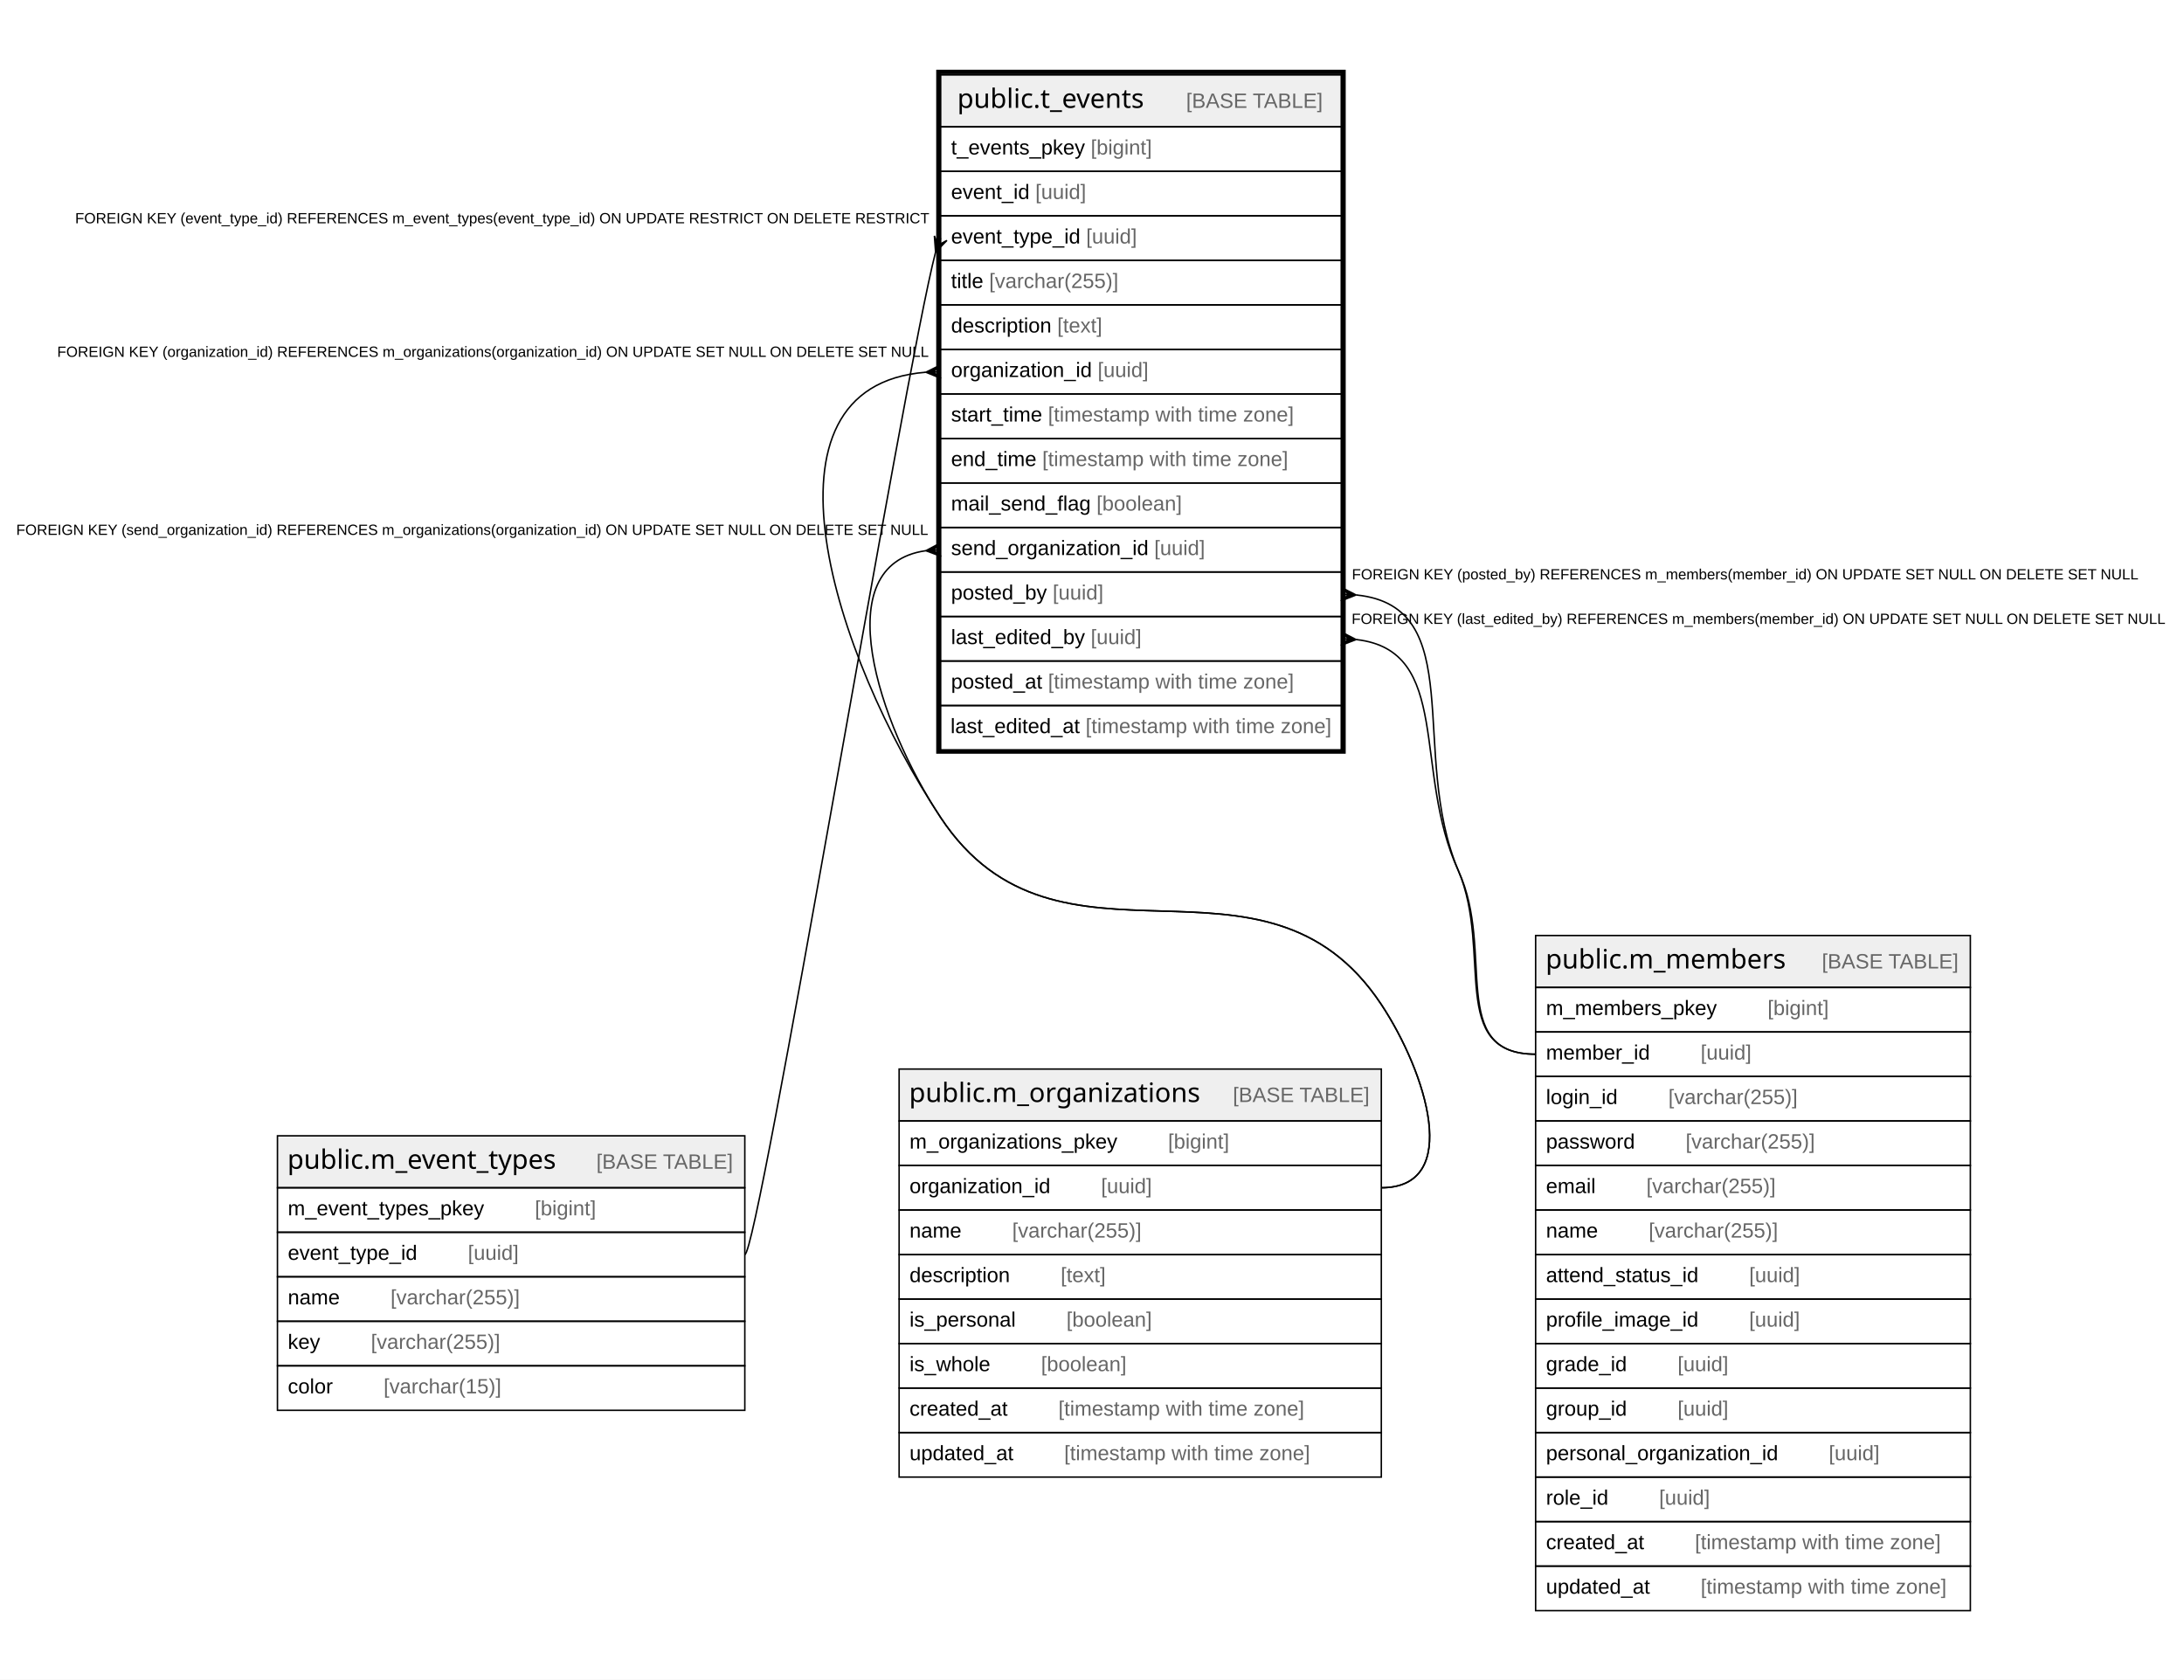
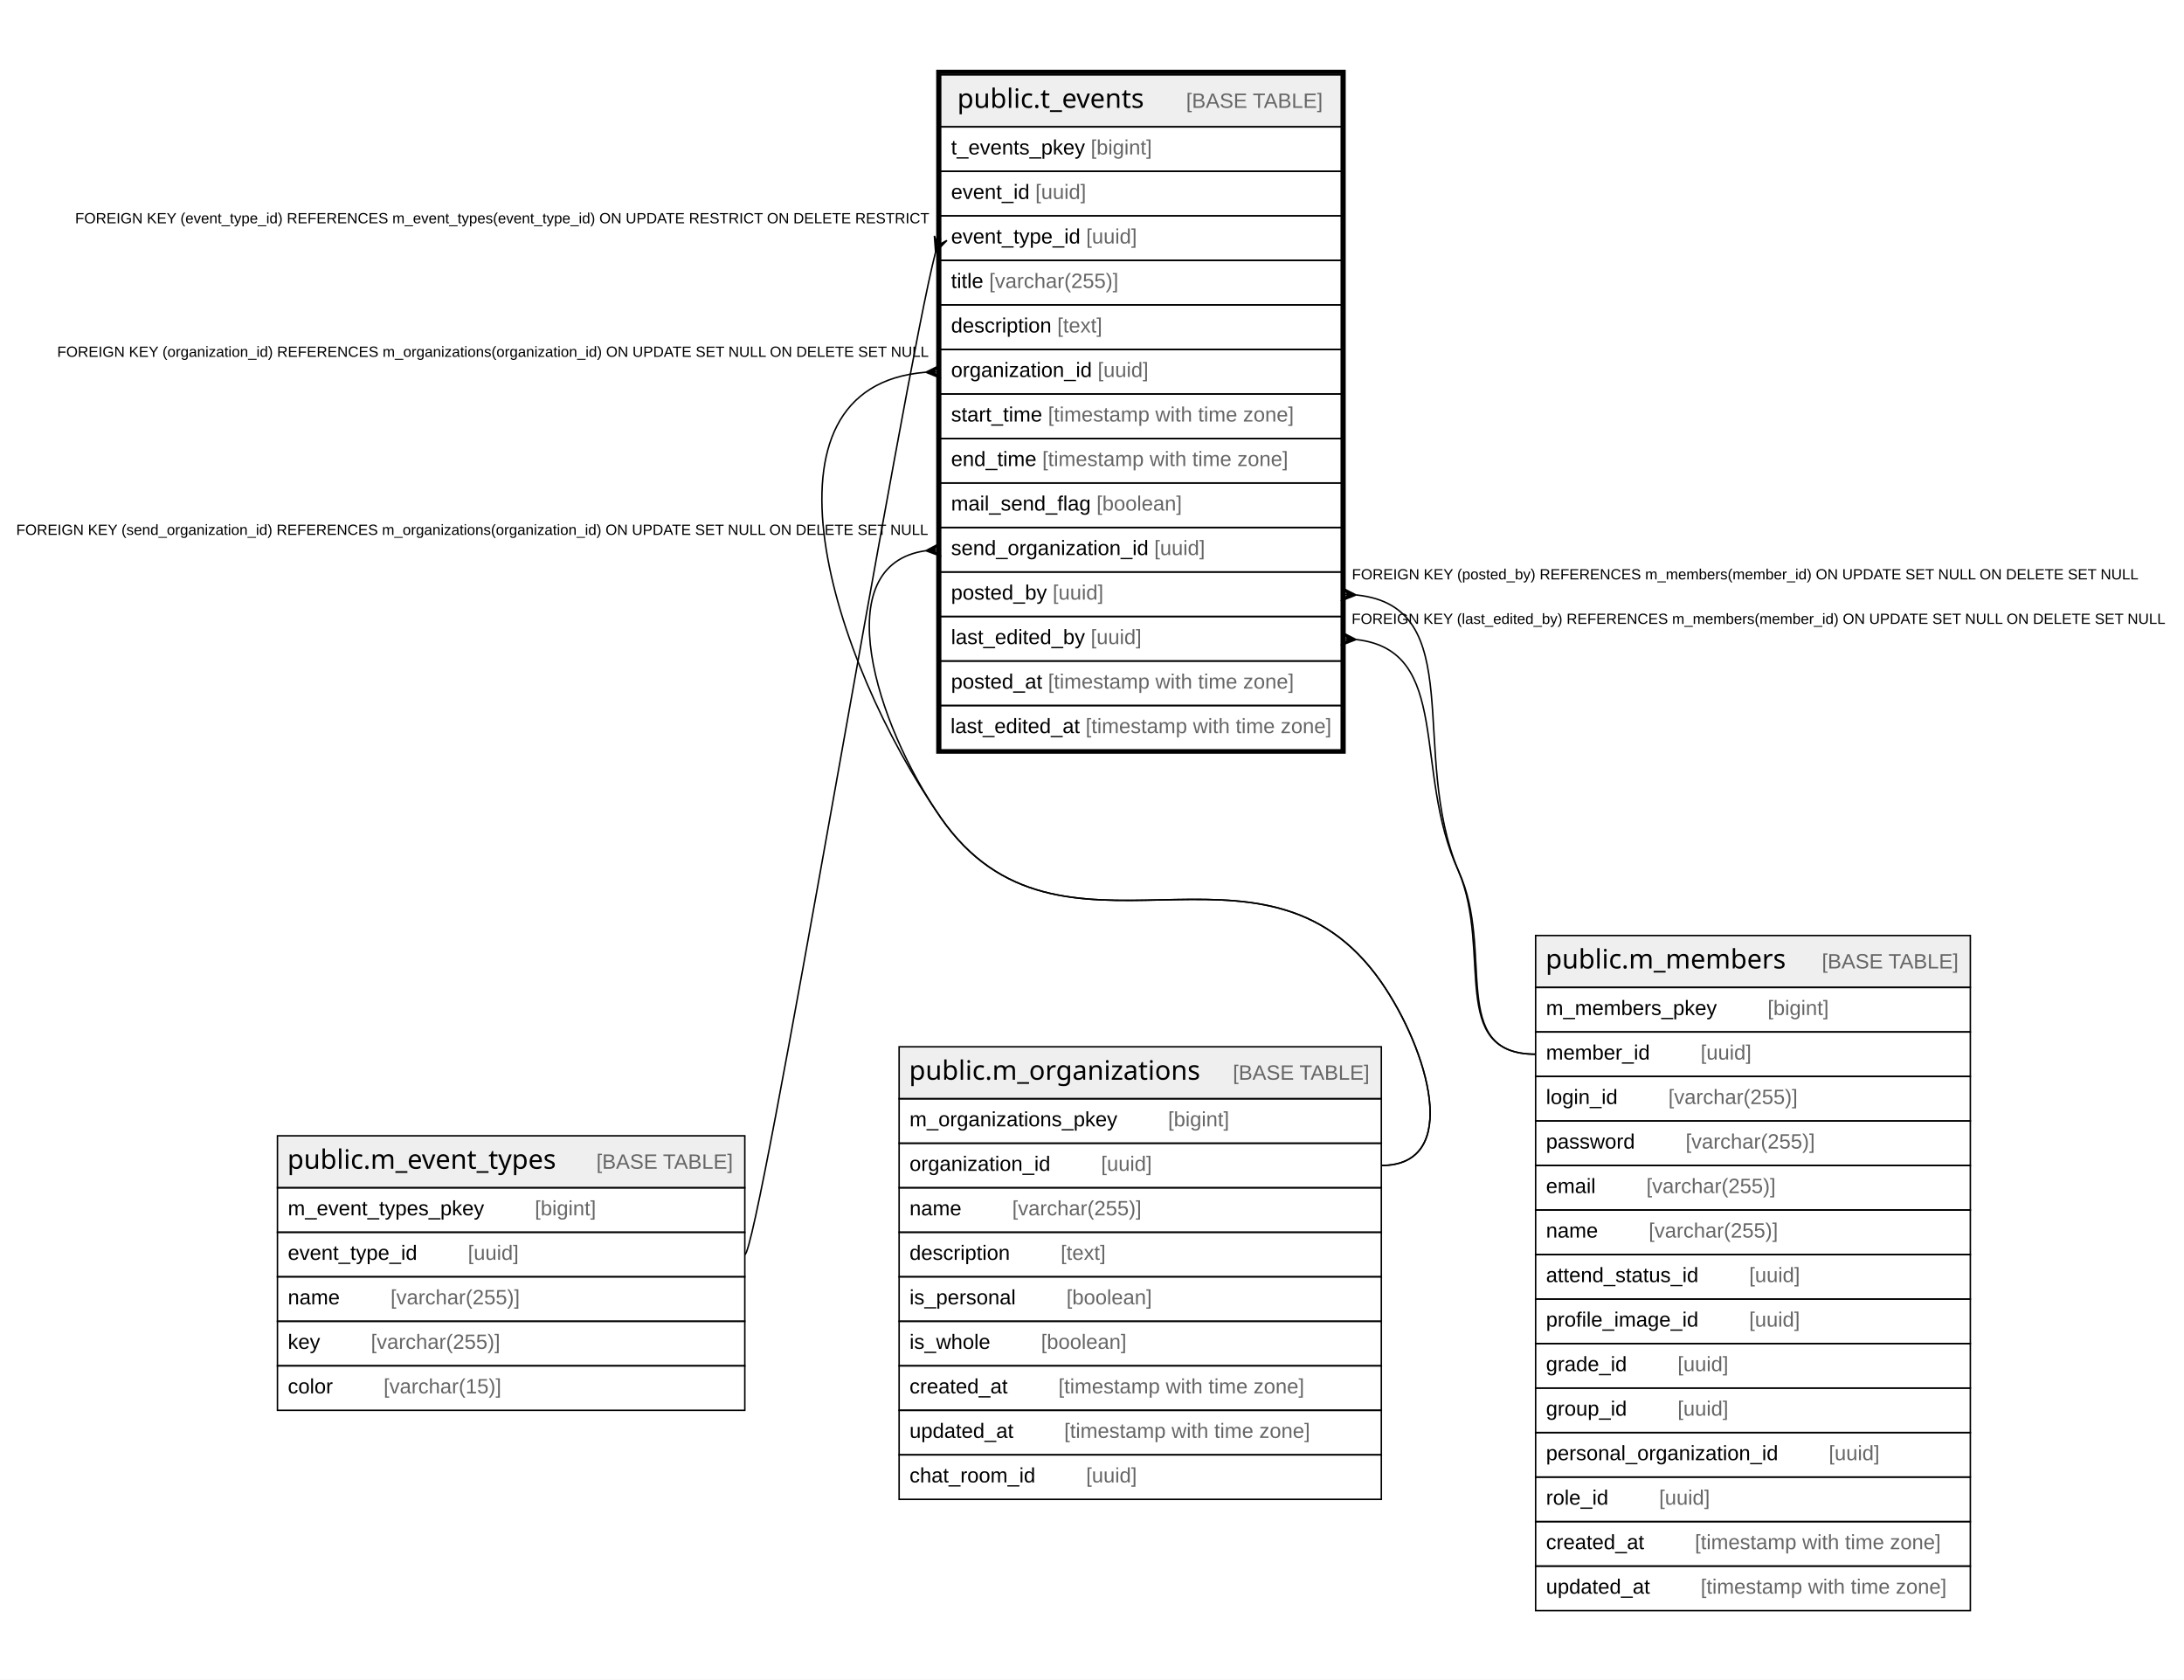
<svg xmlns="http://www.w3.org/2000/svg" width="1472pt" height="1132pt" viewBox="0.00 0.00 1472.00 1132.00">
  <g id="graph0" class="graph" transform="scale(1 1) rotate(0) translate(4 1128)">
    <polygon fill="#ffffff" stroke="transparent" points="-4,4 -4,-1128 1468,-1128 1468,4 -4,4" />
    <g id="node1" class="node">
      <polygon fill="#efefef" stroke="transparent" points="630,-1042.5 630,-1077.5 900,-1077.5 900,-1042.5 630,-1042.5" />
      <polygon fill="none" stroke="#000000" points="630,-1042.5 630,-1077.5 900,-1077.5 900,-1042.5 630,-1042.5" />
      <text text-anchor="start" x="641.197" y="-1055.3" font-family="Arial Bold" font-size="18.00" fill="#000000">public.t_events</text>
      <text text-anchor="start" x="761.235" y="-1055.3" font-family="Arial" font-size="14.00" fill="#000000">    </text>
      <text text-anchor="start" x="795.44" y="-1055.3" font-family="Arial" font-size="14.00" fill="#666666">[BASE TABLE]</text>
      <polygon fill="none" stroke="#000000" points="630,-1012.5 630,-1042.5 900,-1042.5 900,-1012.5 630,-1012.5" />
      <text text-anchor="start" x="637" y="-1023.9" font-family="Arial" font-size="14.00" fill="#000000">t_events_pkey </text>
      <text text-anchor="start" x="731.15" y="-1023.9" font-family="Arial" font-size="14.00" fill="#666666">[bigint]</text>
      <polygon fill="none" stroke="#000000" points="630,-982.5 630,-1012.5 900,-1012.5 900,-982.5 630,-982.5" />
      <text text-anchor="start" x="637" y="-993.9" font-family="Arial" font-size="14.00" fill="#000000">event_id </text>
      <text text-anchor="start" x="693.801" y="-993.9" font-family="Arial" font-size="14.00" fill="#666666">[uuid]</text>
      <polygon fill="none" stroke="#000000" points="630,-952.5 630,-982.5 900,-982.5 900,-952.5 630,-952.5" />
      <text text-anchor="start" x="637" y="-963.9" font-family="Arial" font-size="14.00" fill="#000000">event_type_id </text>
      <text text-anchor="start" x="728.039" y="-963.9" font-family="Arial" font-size="14.00" fill="#666666">[uuid]</text>
      <polygon fill="none" stroke="#000000" points="630,-922.5 630,-952.5 900,-952.5 900,-922.5 630,-922.5" />
      <text text-anchor="start" x="637" y="-933.9" font-family="Arial" font-size="14.00" fill="#000000">title </text>
      <text text-anchor="start" x="662.668" y="-933.9" font-family="Arial" font-size="14.00" fill="#666666">[varchar(255)]</text>
      <polygon fill="none" stroke="#000000" points="630,-892.5 630,-922.5 900,-922.5 900,-892.5 630,-892.5" />
      <text text-anchor="start" x="637" y="-903.9" font-family="Arial" font-size="14.00" fill="#000000">description </text>
      <text text-anchor="start" x="708.568" y="-903.9" font-family="Arial" font-size="14.00" fill="#666666">[text]</text>
      <polygon fill="none" stroke="#000000" points="630,-862.5 630,-892.5 900,-892.5 900,-862.5 630,-862.5" />
      <text text-anchor="start" x="637" y="-873.9" font-family="Arial" font-size="14.00" fill="#000000">organization_id </text>
      <text text-anchor="start" x="735.805" y="-873.9" font-family="Arial" font-size="14.00" fill="#666666">[uuid]</text>
      <polygon fill="none" stroke="#000000" points="630,-832.5 630,-862.5 900,-862.5 900,-832.5 630,-832.5" />
      <text text-anchor="start" x="637" y="-843.9" font-family="Arial" font-size="14.00" fill="#000000">start_time </text>
      <text text-anchor="start" x="702.338" y="-843.9" font-family="Arial" font-size="14.00" fill="#666666">[timestamp with time zone]</text>
      <polygon fill="none" stroke="#000000" points="630,-802.5 630,-832.5 900,-832.5 900,-802.5 630,-802.5" />
      <text text-anchor="start" x="637" y="-813.9" font-family="Arial" font-size="14.00" fill="#000000">end_time </text>
      <text text-anchor="start" x="698.461" y="-813.9" font-family="Arial" font-size="14.00" fill="#666666">[timestamp with time zone]</text>
      <polygon fill="none" stroke="#000000" points="630,-772.5 630,-802.5 900,-802.5 900,-772.5 630,-772.5" />
      <text text-anchor="start" x="637" y="-783.9" font-family="Arial" font-size="14.00" fill="#000000">mail_send_flag </text>
      <text text-anchor="start" x="735.022" y="-783.9" font-family="Arial" font-size="14.00" fill="#666666">[boolean]</text>
      <polygon fill="none" stroke="#000000" points="630,-742.5 630,-772.5 900,-772.5 900,-742.5 630,-742.5" />
      <text text-anchor="start" x="637" y="-753.9" font-family="Arial" font-size="14.00" fill="#000000">send_organization_id </text>
      <text text-anchor="start" x="773.935" y="-753.9" font-family="Arial" font-size="14.00" fill="#666666">[uuid]</text>
      <polygon fill="none" stroke="#000000" points="630,-712.5 630,-742.5 900,-742.5 900,-712.5 630,-712.5" />
      <text text-anchor="start" x="637" y="-723.9" font-family="Arial" font-size="14.00" fill="#000000">posted_by </text>
      <text text-anchor="start" x="705.477" y="-723.9" font-family="Arial" font-size="14.00" fill="#666666">[uuid]</text>
      <polygon fill="none" stroke="#000000" points="630,-682.5 630,-712.5 900,-712.5 900,-682.5 630,-682.5" />
      <text text-anchor="start" x="637" y="-693.9" font-family="Arial" font-size="14.00" fill="#000000">last_edited_by </text>
      <text text-anchor="start" x="731.146" y="-693.9" font-family="Arial" font-size="14.00" fill="#666666">[uuid]</text>
      <polygon fill="none" stroke="#000000" points="630,-652.5 630,-682.5 900,-682.5 900,-652.5 630,-652.5" />
      <text text-anchor="start" x="637" y="-663.9" font-family="Arial" font-size="14.00" fill="#000000">posted_at </text>
      <text text-anchor="start" x="702.367" y="-663.9" font-family="Arial" font-size="14.00" fill="#666666">[timestamp with time zone]</text>
      <polygon fill="none" stroke="#000000" points="630,-622.5 630,-652.5 900,-652.5 900,-622.5 630,-622.5" />
      <text text-anchor="start" x="636.64" y="-633.9" font-family="Arial" font-size="14.00" fill="#000000">last_edited_at </text>
      <text text-anchor="start" x="727.676" y="-633.9" font-family="Arial" font-size="14.00" fill="#666666">[timestamp with time zone]</text>
      <polygon fill="none" stroke="#000000" stroke-width="3" points="628.5,-621.5 628.5,-1079.5 901.5,-1079.5 901.5,-621.5 628.5,-621.5" />
    </g>
    <g id="node2" class="node">
      <polygon fill="#efefef" stroke="transparent" points="183,-327.5 183,-362.5 498,-362.5 498,-327.5 183,-327.5" />
      <polygon fill="none" stroke="#000000" points="183,-327.5 183,-362.5 498,-362.5 498,-327.5 183,-327.5" />
      <text text-anchor="start" x="189.691" y="-340.3" font-family="Arial Bold" font-size="18.00" fill="#000000">public.m_event_types</text>
      <text text-anchor="start" x="363.741" y="-340.3" font-family="Arial" font-size="14.00" fill="#000000">    </text>
      <text text-anchor="start" x="397.945" y="-340.3" font-family="Arial" font-size="14.00" fill="#666666">[BASE TABLE]</text>
      <polygon fill="none" stroke="#000000" points="183,-297.5 183,-327.5 498,-327.5 498,-297.5 183,-297.5" />
      <text text-anchor="start" x="190" y="-308.9" font-family="Arial" font-size="14.00" fill="#000000">m_event_types_pkey    </text>
      <text text-anchor="start" x="356.473" y="-308.9" font-family="Arial" font-size="14.00" fill="#666666">[bigint]</text>
      <polygon fill="none" stroke="#000000" points="183,-267.5 183,-297.5 498,-297.5 498,-267.5 183,-267.5" />
      <text text-anchor="start" x="190" y="-278.9" font-family="Arial" font-size="14.00" fill="#000000">event_type_id    </text>
      <text text-anchor="start" x="311.353" y="-278.9" font-family="Arial" font-size="14.00" fill="#666666">[uuid]</text>
      <polygon fill="none" stroke="#000000" points="183,-237.5 183,-267.5 498,-267.5 498,-237.5 183,-237.5" />
      <text text-anchor="start" x="190" y="-248.9" font-family="Arial" font-size="14.00" fill="#000000">name    </text>
      <text text-anchor="start" x="259.213" y="-248.9" font-family="Arial" font-size="14.00" fill="#666666">[varchar(255)]</text>
      <polygon fill="none" stroke="#000000" points="183,-207.5 183,-237.5 498,-237.5 498,-207.5 183,-207.5" />
      <text text-anchor="start" x="190" y="-218.9" font-family="Arial" font-size="14.00" fill="#000000">key    </text>
      <text text-anchor="start" x="245.987" y="-218.9" font-family="Arial" font-size="14.00" fill="#666666">[varchar(255)]</text>
      <polygon fill="none" stroke="#000000" points="183,-177.5 183,-207.5 498,-207.5 498,-177.5 183,-177.5" />
      <text text-anchor="start" x="190" y="-188.9" font-family="Arial" font-size="14.00" fill="#000000">color    </text>
      <text text-anchor="start" x="254.537" y="-188.9" font-family="Arial" font-size="14.00" fill="#666666">[varchar(15)]</text>
    </g>
    <g id="edge1" class="edge">
      <path fill="none" stroke="#000000" d="M626.569,-958.077C605.188,-875.803 507.017,-282.5 498,-282.5" />
      <polygon fill="#000000" stroke="#000000" points="626.578,-958.104 625.772,-969.04 628.289,-962.802 630,-967.5 630,-967.5 630,-967.5 628.289,-962.802 634.228,-965.96 626.578,-958.104 626.578,-958.104" />
      <text text-anchor="start" x="46.639" y="-977.5" font-family="Arial" font-size="10.00" fill="#000000">FOREIGN KEY (event_type_id) REFERENCES m_event_types(event_type_id) ON UPDATE RESTRICT ON DELETE RESTRICT</text>
    </g>
    <g id="node3" class="node">
-       <polygon fill="#efefef" stroke="transparent" points="602,-372.5 602,-407.5 927,-407.5 927,-372.5 602,-372.5" />
-       <polygon fill="none" stroke="#000000" points="602,-372.5 602,-407.5 927,-407.5 927,-372.5 602,-372.5" />
-       <text text-anchor="start" x="608.699" y="-385.3" font-family="Arial Bold" font-size="18.00" fill="#000000">public.m_organizations</text>
-       <text text-anchor="start" x="792.733" y="-385.3" font-family="Arial" font-size="14.00" fill="#000000">    </text>
-       <text text-anchor="start" x="826.938" y="-385.3" font-family="Arial" font-size="14.00" fill="#666666">[BASE TABLE]</text>
-       <polygon fill="none" stroke="#000000" points="602,-342.5 602,-372.5 927,-372.5 927,-342.5 602,-342.5" />
-       <text text-anchor="start" x="609" y="-353.9" font-family="Arial" font-size="14.00" fill="#000000">m_organizations_pkey    </text>
-       <text text-anchor="start" x="783.238" y="-353.9" font-family="Arial" font-size="14.00" fill="#666666">[bigint]</text>
-       <polygon fill="none" stroke="#000000" points="602,-312.5 602,-342.5 927,-342.5 927,-312.5 602,-312.5" />
-       <text text-anchor="start" x="609" y="-323.9" font-family="Arial" font-size="14.00" fill="#000000">organization_id    </text>
-       <text text-anchor="start" x="738.119" y="-323.9" font-family="Arial" font-size="14.00" fill="#666666">[uuid]</text>
-       <polygon fill="none" stroke="#000000" points="602,-282.5 602,-312.5 927,-312.5 927,-282.5 602,-282.5" />
-       <text text-anchor="start" x="609" y="-293.9" font-family="Arial" font-size="14.00" fill="#000000">name    </text>
-       <text text-anchor="start" x="678.213" y="-293.9" font-family="Arial" font-size="14.00" fill="#666666">[varchar(255)]</text>
-       <polygon fill="none" stroke="#000000" points="602,-252.5 602,-282.5 927,-282.5 927,-252.5 602,-252.5" />
-       <text text-anchor="start" x="609" y="-263.9" font-family="Arial" font-size="14.00" fill="#000000">description    </text>
-       <text text-anchor="start" x="710.882" y="-263.9" font-family="Arial" font-size="14.00" fill="#666666">[text]</text>
-       <polygon fill="none" stroke="#000000" points="602,-222.5 602,-252.5 927,-252.5 927,-222.5 602,-222.5" />
-       <text text-anchor="start" x="609" y="-233.9" font-family="Arial" font-size="14.00" fill="#000000">is_personal    </text>
-       <text text-anchor="start" x="714.774" y="-233.9" font-family="Arial" font-size="14.00" fill="#666666">[boolean]</text>
-       <polygon fill="none" stroke="#000000" points="602,-192.5 602,-222.5 927,-222.5 927,-192.5 602,-192.5" />
-       <text text-anchor="start" x="609" y="-203.9" font-family="Arial" font-size="14.00" fill="#000000">is_whole    </text>
-       <text text-anchor="start" x="697.655" y="-203.9" font-family="Arial" font-size="14.00" fill="#666666">[boolean]</text>
-       <polygon fill="none" stroke="#000000" points="602,-162.5 602,-192.5 927,-192.5 927,-162.5 602,-162.5" />
-       <text text-anchor="start" x="609" y="-173.9" font-family="Arial" font-size="14.00" fill="#000000">created_at    </text>
-       <text text-anchor="start" x="709.342" y="-173.9" font-family="Arial" font-size="14.00" fill="#666666">[timestamp with time zone]</text>
-       <polygon fill="none" stroke="#000000" points="602,-132.5 602,-162.5 927,-162.5 927,-132.5 602,-132.5" />
-       <text text-anchor="start" x="609" y="-143.9" font-family="Arial" font-size="14.00" fill="#000000">updated_at    </text>
-       <text text-anchor="start" x="713.247" y="-143.9" font-family="Arial" font-size="14.00" fill="#666666">[timestamp with time zone]</text>
+       <polygon fill="#efefef" stroke="transparent" points="602,-387.5 602,-422.5 927,-422.5 927,-387.5 602,-387.5" />
+       <polygon fill="none" stroke="#000000" points="602,-387.5 602,-422.5 927,-422.5 927,-387.5 602,-387.5" />
+       <text text-anchor="start" x="608.699" y="-400.3" font-family="Arial Bold" font-size="18.00" fill="#000000">public.m_organizations</text>
+       <text text-anchor="start" x="792.733" y="-400.3" font-family="Arial" font-size="14.00" fill="#000000">    </text>
+       <text text-anchor="start" x="826.938" y="-400.3" font-family="Arial" font-size="14.00" fill="#666666">[BASE TABLE]</text>
+       <polygon fill="none" stroke="#000000" points="602,-357.5 602,-387.5 927,-387.5 927,-357.5 602,-357.5" />
+       <text text-anchor="start" x="609" y="-368.9" font-family="Arial" font-size="14.00" fill="#000000">m_organizations_pkey    </text>
+       <text text-anchor="start" x="783.238" y="-368.9" font-family="Arial" font-size="14.00" fill="#666666">[bigint]</text>
+       <polygon fill="none" stroke="#000000" points="602,-327.5 602,-357.5 927,-357.5 927,-327.5 602,-327.5" />
+       <text text-anchor="start" x="609" y="-338.9" font-family="Arial" font-size="14.00" fill="#000000">organization_id    </text>
+       <text text-anchor="start" x="738.119" y="-338.9" font-family="Arial" font-size="14.00" fill="#666666">[uuid]</text>
+       <polygon fill="none" stroke="#000000" points="602,-297.5 602,-327.5 927,-327.5 927,-297.5 602,-297.5" />
+       <text text-anchor="start" x="609" y="-308.9" font-family="Arial" font-size="14.00" fill="#000000">name    </text>
+       <text text-anchor="start" x="678.213" y="-308.9" font-family="Arial" font-size="14.00" fill="#666666">[varchar(255)]</text>
+       <polygon fill="none" stroke="#000000" points="602,-267.5 602,-297.5 927,-297.5 927,-267.5 602,-267.5" />
+       <text text-anchor="start" x="609" y="-278.9" font-family="Arial" font-size="14.00" fill="#000000">description    </text>
+       <text text-anchor="start" x="710.882" y="-278.9" font-family="Arial" font-size="14.00" fill="#666666">[text]</text>
+       <polygon fill="none" stroke="#000000" points="602,-237.5 602,-267.5 927,-267.5 927,-237.5 602,-237.5" />
+       <text text-anchor="start" x="609" y="-248.9" font-family="Arial" font-size="14.00" fill="#000000">is_personal    </text>
+       <text text-anchor="start" x="714.774" y="-248.9" font-family="Arial" font-size="14.00" fill="#666666">[boolean]</text>
+       <polygon fill="none" stroke="#000000" points="602,-207.5 602,-237.5 927,-237.5 927,-207.5 602,-207.5" />
+       <text text-anchor="start" x="609" y="-218.9" font-family="Arial" font-size="14.00" fill="#000000">is_whole    </text>
+       <text text-anchor="start" x="697.655" y="-218.9" font-family="Arial" font-size="14.00" fill="#666666">[boolean]</text>
+       <polygon fill="none" stroke="#000000" points="602,-177.5 602,-207.5 927,-207.5 927,-177.5 602,-177.5" />
+       <text text-anchor="start" x="609" y="-188.9" font-family="Arial" font-size="14.00" fill="#000000">created_at    </text>
+       <text text-anchor="start" x="709.342" y="-188.9" font-family="Arial" font-size="14.00" fill="#666666">[timestamp with time zone]</text>
+       <polygon fill="none" stroke="#000000" points="602,-147.5 602,-177.5 927,-177.5 927,-147.5 602,-147.5" />
+       <text text-anchor="start" x="609" y="-158.9" font-family="Arial" font-size="14.00" fill="#000000">updated_at    </text>
+       <text text-anchor="start" x="713.247" y="-158.9" font-family="Arial" font-size="14.00" fill="#666666">[timestamp with time zone]</text>
+       <polygon fill="none" stroke="#000000" points="602,-117.5 602,-147.5 927,-147.5 927,-117.5 602,-117.5" />
+       <text text-anchor="start" x="609" y="-128.9" font-family="Arial" font-size="14.00" fill="#000000">chat_room_id    </text>
+       <text text-anchor="start" x="728.001" y="-128.9" font-family="Arial" font-size="14.00" fill="#666666">[uuid]</text>
    </g>
    <g id="edge2" class="edge">
-       <path fill="none" stroke="#000000" d="M619.836,-877.11C499.609,-867.58 558.219,-685.427 630,-577 709.153,-457.439 847.847,-570.561 927,-451 957.3,-405.232 981.889,-327.5 927,-327.5" />
-       <polygon fill="#000000" stroke="#000000" points="620.007,-877.117 629.828,-881.997 625.004,-877.308 630,-877.5 630,-877.5 630,-877.5 625.004,-877.308 630.172,-873.003 620.007,-877.117 620.007,-877.117" />
+       <path fill="none" stroke="#000000" d="M619.831,-877.107C499.486,-867.496 555.874,-683.837 630,-577 710.33,-461.221 846.67,-581.779 927,-466 958.289,-420.903 981.889,-342.5 927,-342.5" />
+       <polygon fill="#000000" stroke="#000000" points="620.008,-877.114 629.826,-881.997 625.004,-877.307 630,-877.5 630,-877.5 630,-877.5 625.004,-877.307 630.174,-873.003 620.008,-877.114 620.008,-877.114" />
      <text text-anchor="start" x="34.529" y="-887.5" font-family="Arial" font-size="10.00" fill="#000000">FOREIGN KEY (organization_id) REFERENCES m_organizations(organization_id) ON UPDATE SET NULL ON DELETE SET NULL</text>
    </g>
    <g id="edge3" class="edge">
-       <path fill="none" stroke="#000000" d="M619.882,-756.827C553.023,-747.387 587.705,-640.887 630,-577 709.153,-457.439 847.847,-570.561 927,-451 957.3,-405.232 981.889,-327.5 927,-327.5" />
-       <polygon fill="#000000" stroke="#000000" points="620.022,-756.836 629.701,-761.99 625.011,-757.168 630,-757.5 630,-757.5 630,-757.5 625.011,-757.168 630.299,-753.01 620.022,-756.836 620.022,-756.836" />
+       <path fill="none" stroke="#000000" d="M619.874,-756.821C552.899,-747.303 586.324,-639.951 630,-577 710.33,-461.221 846.67,-581.779 927,-466 958.289,-420.903 981.889,-342.5 927,-342.5" />
+       <polygon fill="#000000" stroke="#000000" points="620.022,-756.831 629.699,-761.99 625.011,-757.165 630,-757.5 630,-757.5 630,-757.5 625.011,-757.165 630.301,-753.01 620.022,-756.831 620.022,-756.831" />
      <text text-anchor="start" x="6.91" y="-767.5" font-family="Arial" font-size="10.00" fill="#000000">FOREIGN KEY (send_organization_id) REFERENCES m_organizations(organization_id) ON UPDATE SET NULL ON DELETE SET NULL</text>
    </g>
    <g id="node4" class="node">
      <polygon fill="#efefef" stroke="transparent" points="1031,-462.5 1031,-497.5 1324,-497.5 1324,-462.5 1031,-462.5" />
      <polygon fill="none" stroke="#000000" points="1031,-462.5 1031,-497.5 1324,-497.5 1324,-462.5 1031,-462.5" />
      <text text-anchor="start" x="1037.715" y="-475.3" font-family="Arial Bold" font-size="18.00" fill="#000000">public.m_members</text>
      <text text-anchor="start" x="1189.717" y="-475.3" font-family="Arial" font-size="14.00" fill="#000000">    </text>
      <text text-anchor="start" x="1223.922" y="-475.3" font-family="Arial" font-size="14.00" fill="#666666">[BASE TABLE]</text>
      <polygon fill="none" stroke="#000000" points="1031,-432.5 1031,-462.5 1324,-462.5 1324,-432.5 1031,-432.5" />
      <text text-anchor="start" x="1038" y="-443.9" font-family="Arial" font-size="14.00" fill="#000000">m_members_pkey    </text>
      <text text-anchor="start" x="1187.325" y="-443.9" font-family="Arial" font-size="14.00" fill="#666666">[bigint]</text>
      <polygon fill="none" stroke="#000000" points="1031,-402.5 1031,-432.5 1324,-432.5 1324,-402.5 1031,-402.5" />
      <text text-anchor="start" x="1038" y="-413.9" font-family="Arial" font-size="14.00" fill="#000000">member_id    </text>
      <text text-anchor="start" x="1142.206" y="-413.9" font-family="Arial" font-size="14.00" fill="#666666">[uuid]</text>
      <polygon fill="none" stroke="#000000" points="1031,-372.5 1031,-402.5 1324,-402.5 1324,-372.5 1031,-372.5" />
      <text text-anchor="start" x="1038" y="-383.9" font-family="Arial" font-size="14.00" fill="#000000">login_id    </text>
      <text text-anchor="start" x="1120.438" y="-383.9" font-family="Arial" font-size="14.00" fill="#666666">[varchar(255)]</text>
      <polygon fill="none" stroke="#000000" points="1031,-342.5 1031,-372.5 1324,-372.5 1324,-342.5 1031,-342.5" />
      <text text-anchor="start" x="1038" y="-353.9" font-family="Arial" font-size="14.00" fill="#000000">password    </text>
      <text text-anchor="start" x="1132.102" y="-353.9" font-family="Arial" font-size="14.00" fill="#666666">[varchar(255)]</text>
      <polygon fill="none" stroke="#000000" points="1031,-312.5 1031,-342.5 1324,-342.5 1324,-312.5 1031,-312.5" />
      <text text-anchor="start" x="1038" y="-323.9" font-family="Arial" font-size="14.00" fill="#000000">email    </text>
      <text text-anchor="start" x="1105.644" y="-323.9" font-family="Arial" font-size="14.00" fill="#666666">[varchar(255)]</text>
      <polygon fill="none" stroke="#000000" points="1031,-282.5 1031,-312.5 1324,-312.5 1324,-282.5 1031,-282.5" />
      <text text-anchor="start" x="1038" y="-293.9" font-family="Arial" font-size="14.00" fill="#000000">name    </text>
      <text text-anchor="start" x="1107.213" y="-293.9" font-family="Arial" font-size="14.00" fill="#666666">[varchar(255)]</text>
      <polygon fill="none" stroke="#000000" points="1031,-252.5 1031,-282.5 1324,-282.5 1324,-252.5 1031,-252.5" />
      <text text-anchor="start" x="1038" y="-263.9" font-family="Arial" font-size="14.00" fill="#000000">attend_status_id    </text>
      <text text-anchor="start" x="1174.917" y="-263.9" font-family="Arial" font-size="14.00" fill="#666666">[uuid]</text>
      <polygon fill="none" stroke="#000000" points="1031,-222.5 1031,-252.5 1324,-252.5 1324,-222.5 1031,-222.5" />
      <text text-anchor="start" x="1038" y="-233.9" font-family="Arial" font-size="14.00" fill="#000000">profile_image_id    </text>
      <text text-anchor="start" x="1174.886" y="-233.9" font-family="Arial" font-size="14.00" fill="#666666">[uuid]</text>
      <polygon fill="none" stroke="#000000" points="1031,-192.5 1031,-222.5 1324,-222.5 1324,-192.5 1031,-192.5" />
      <text text-anchor="start" x="1038" y="-203.9" font-family="Arial" font-size="14.00" fill="#000000">grade_id    </text>
      <text text-anchor="start" x="1126.668" y="-203.9" font-family="Arial" font-size="14.00" fill="#666666">[uuid]</text>
      <polygon fill="none" stroke="#000000" points="1031,-162.5 1031,-192.5 1324,-192.5 1324,-162.5 1031,-162.5" />
      <text text-anchor="start" x="1038" y="-173.9" font-family="Arial" font-size="14.00" fill="#000000">group_id    </text>
      <text text-anchor="start" x="1126.668" y="-173.9" font-family="Arial" font-size="14.00" fill="#666666">[uuid]</text>
      <polygon fill="none" stroke="#000000" points="1031,-132.5 1031,-162.5 1324,-162.5 1324,-132.5 1031,-132.5" />
      <text text-anchor="start" x="1038" y="-143.9" font-family="Arial" font-size="14.00" fill="#000000">personal_organization_id    </text>
      <text text-anchor="start" x="1228.582" y="-143.9" font-family="Arial" font-size="14.00" fill="#666666">[uuid]</text>
      <polygon fill="none" stroke="#000000" points="1031,-102.5 1031,-132.5 1324,-132.5 1324,-102.5 1031,-102.5" />
      <text text-anchor="start" x="1038" y="-113.9" font-family="Arial" font-size="14.00" fill="#000000">role_id    </text>
      <text text-anchor="start" x="1114.209" y="-113.9" font-family="Arial" font-size="14.00" fill="#666666">[uuid]</text>
      <polygon fill="none" stroke="#000000" points="1031,-72.5 1031,-102.5 1324,-102.5 1324,-72.5 1031,-72.5" />
      <text text-anchor="start" x="1038" y="-83.9" font-family="Arial" font-size="14.00" fill="#000000">created_at    </text>
      <text text-anchor="start" x="1138.342" y="-83.9" font-family="Arial" font-size="14.00" fill="#666666">[timestamp with time zone]</text>
      <polygon fill="none" stroke="#000000" points="1031,-42.5 1031,-72.5 1324,-72.5 1324,-42.5 1031,-42.5" />
      <text text-anchor="start" x="1038" y="-53.9" font-family="Arial" font-size="14.00" fill="#000000">updated_at    </text>
      <text text-anchor="start" x="1142.247" y="-53.9" font-family="Arial" font-size="14.00" fill="#666666">[timestamp with time zone]</text>
    </g>
    <g id="edge4" class="edge">
      <path fill="none" stroke="#000000" d="M910.405,-726.986C986.378,-719.038 945.415,-620.525 979,-541 1002.17,-486.136 971.444,-417.5 1031,-417.5" />
      <polygon fill="#000000" stroke="#000000" points="909.988,-727.006 899.778,-723.005 904.994,-727.253 900,-727.5 900,-727.5 900,-727.5 904.994,-727.253 900.222,-731.995 909.988,-727.006 909.988,-727.006" />
      <text text-anchor="start" x="907.155" y="-737.5" font-family="Arial" font-size="10.00" fill="#000000">FOREIGN KEY (posted_by) REFERENCES m_members(member_id) ON UPDATE SET NULL ON DELETE SET NULL</text>
    </g>
    <g id="edge5" class="edge">
      <path fill="none" stroke="#000000" d="M910.253,-696.945C975.093,-689.492 947.84,-608.409 979,-541 1003.989,-486.94 971.444,-417.5 1031,-417.5" />
      <polygon fill="#000000" stroke="#000000" points="909.985,-696.959 899.757,-693.007 904.993,-697.23 900,-697.5 900,-697.5 900,-697.5 904.993,-697.23 900.243,-701.993 909.985,-696.959 909.985,-696.959" />
      <text text-anchor="start" x="906.987" y="-707.5" font-family="Arial" font-size="10.00" fill="#000000">FOREIGN KEY (last_edited_by) REFERENCES m_members(member_id) ON UPDATE SET NULL ON DELETE SET NULL</text>
    </g>
  </g>
</svg>
